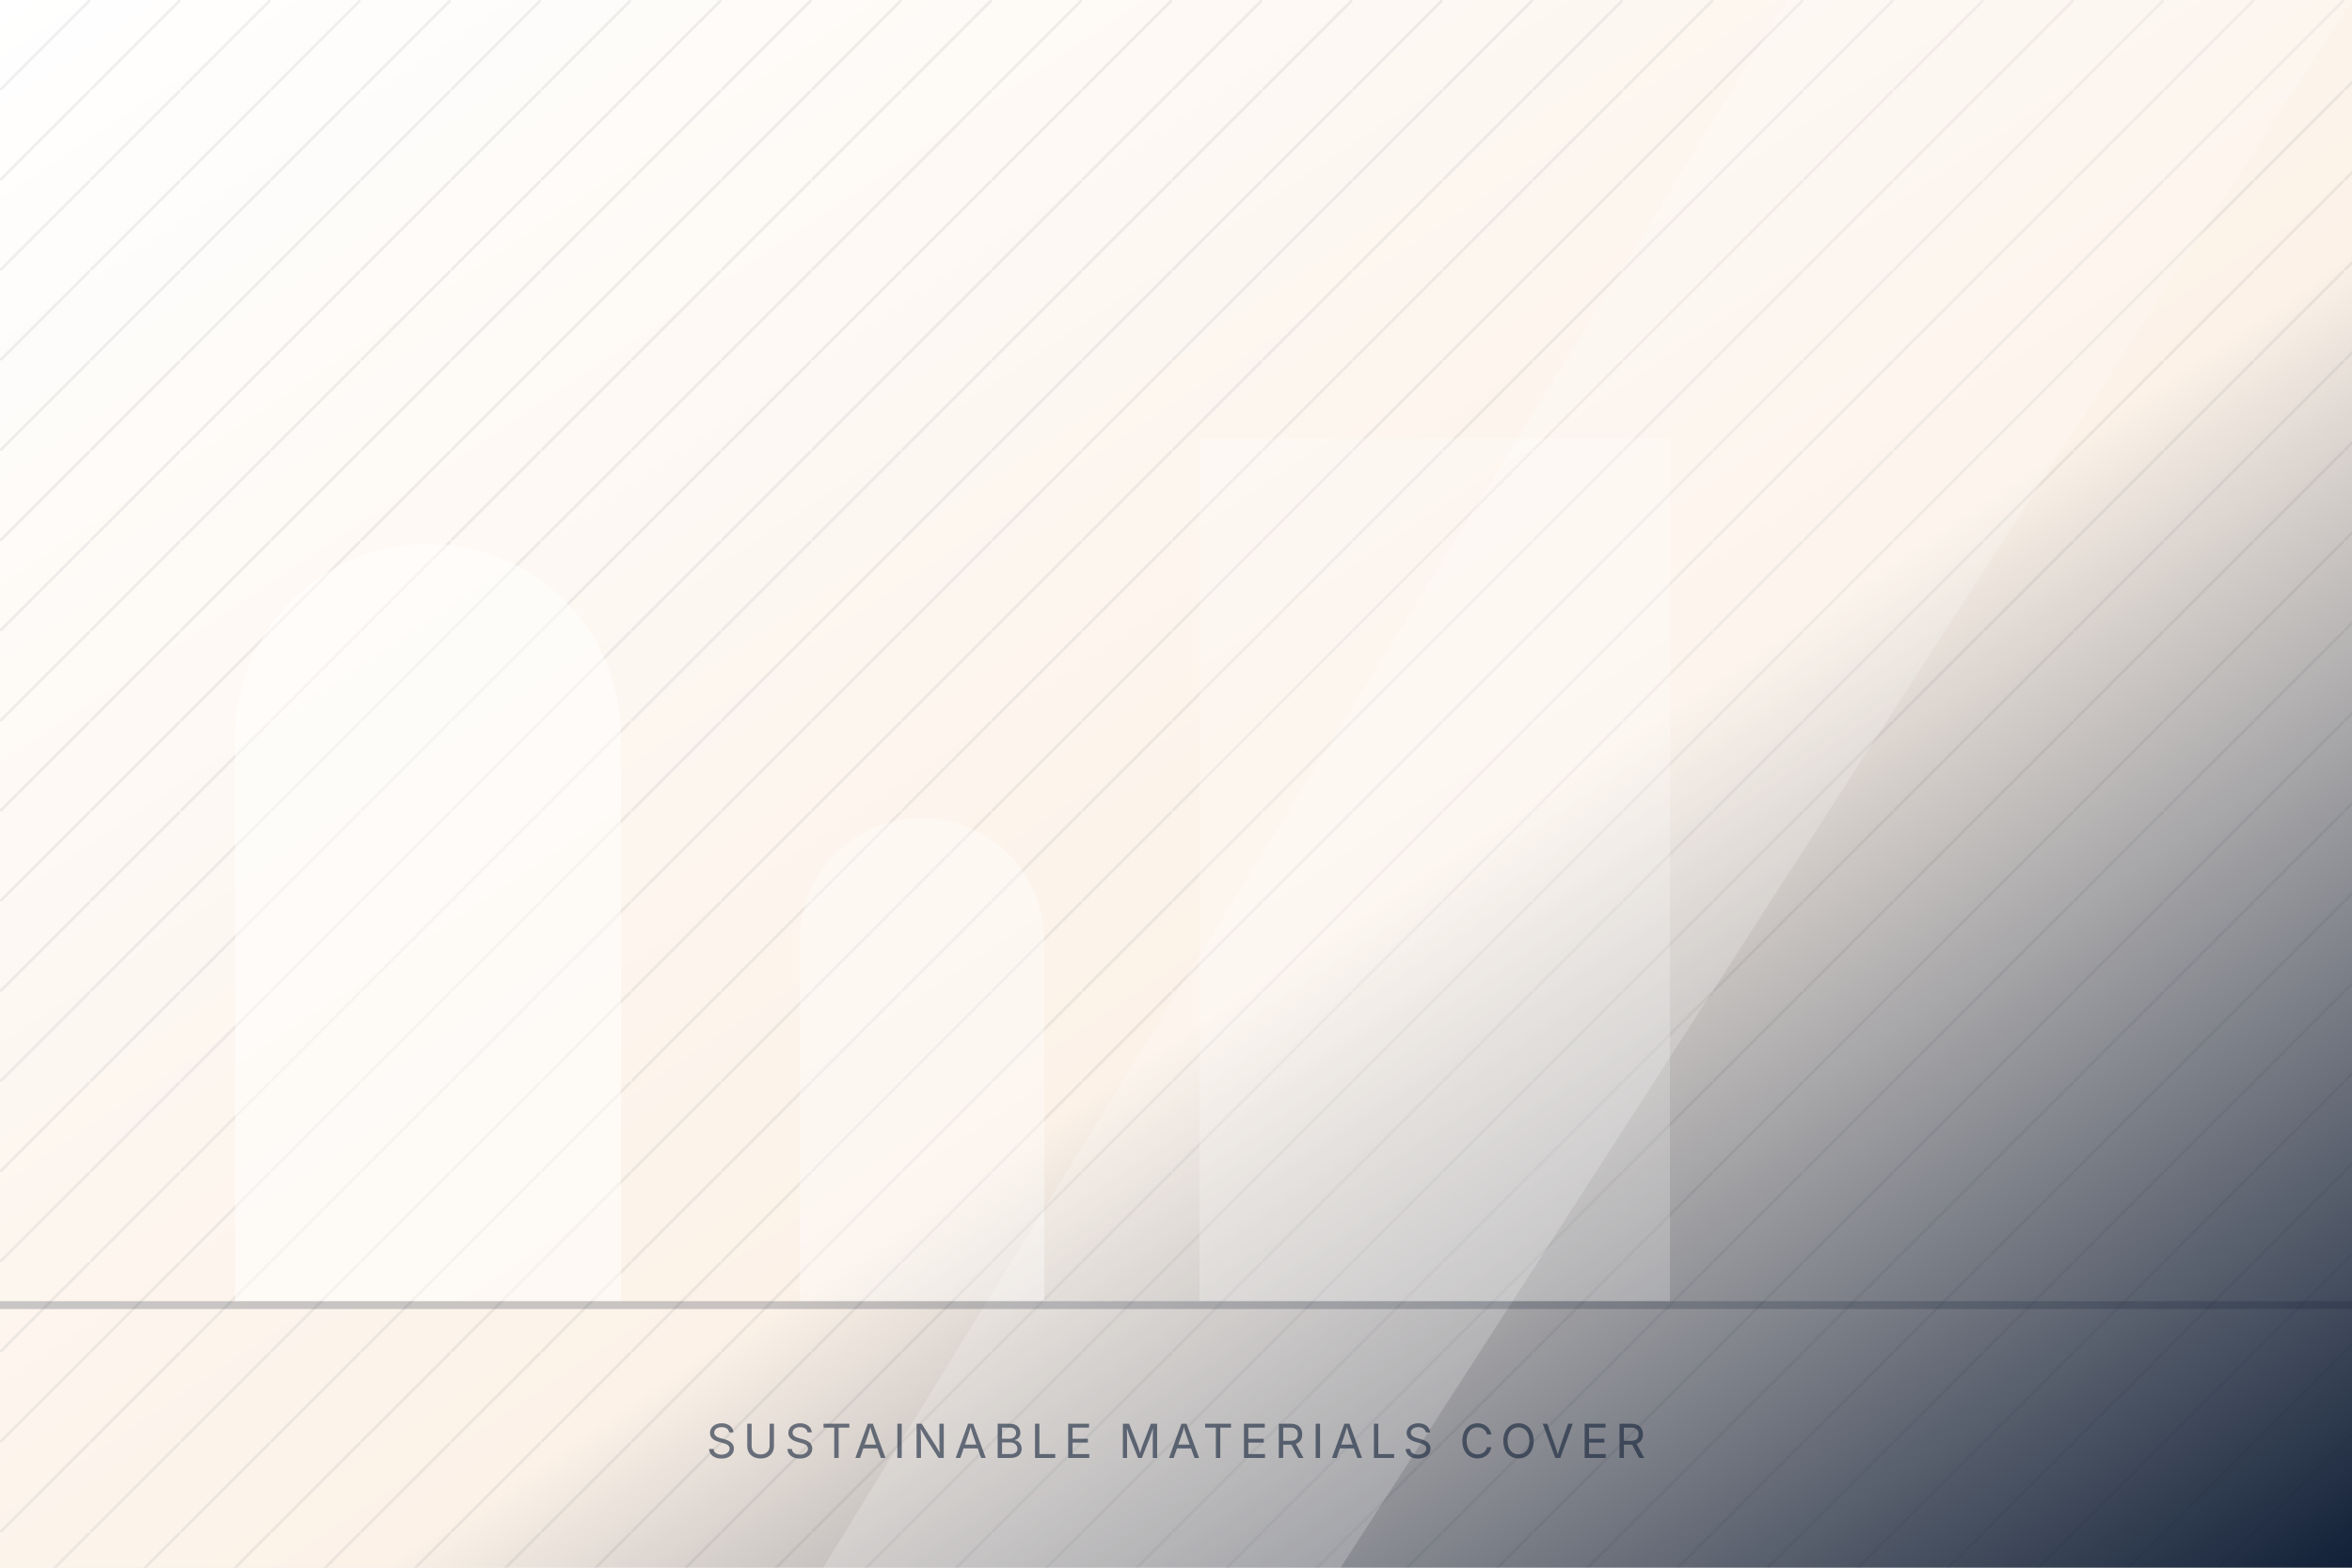
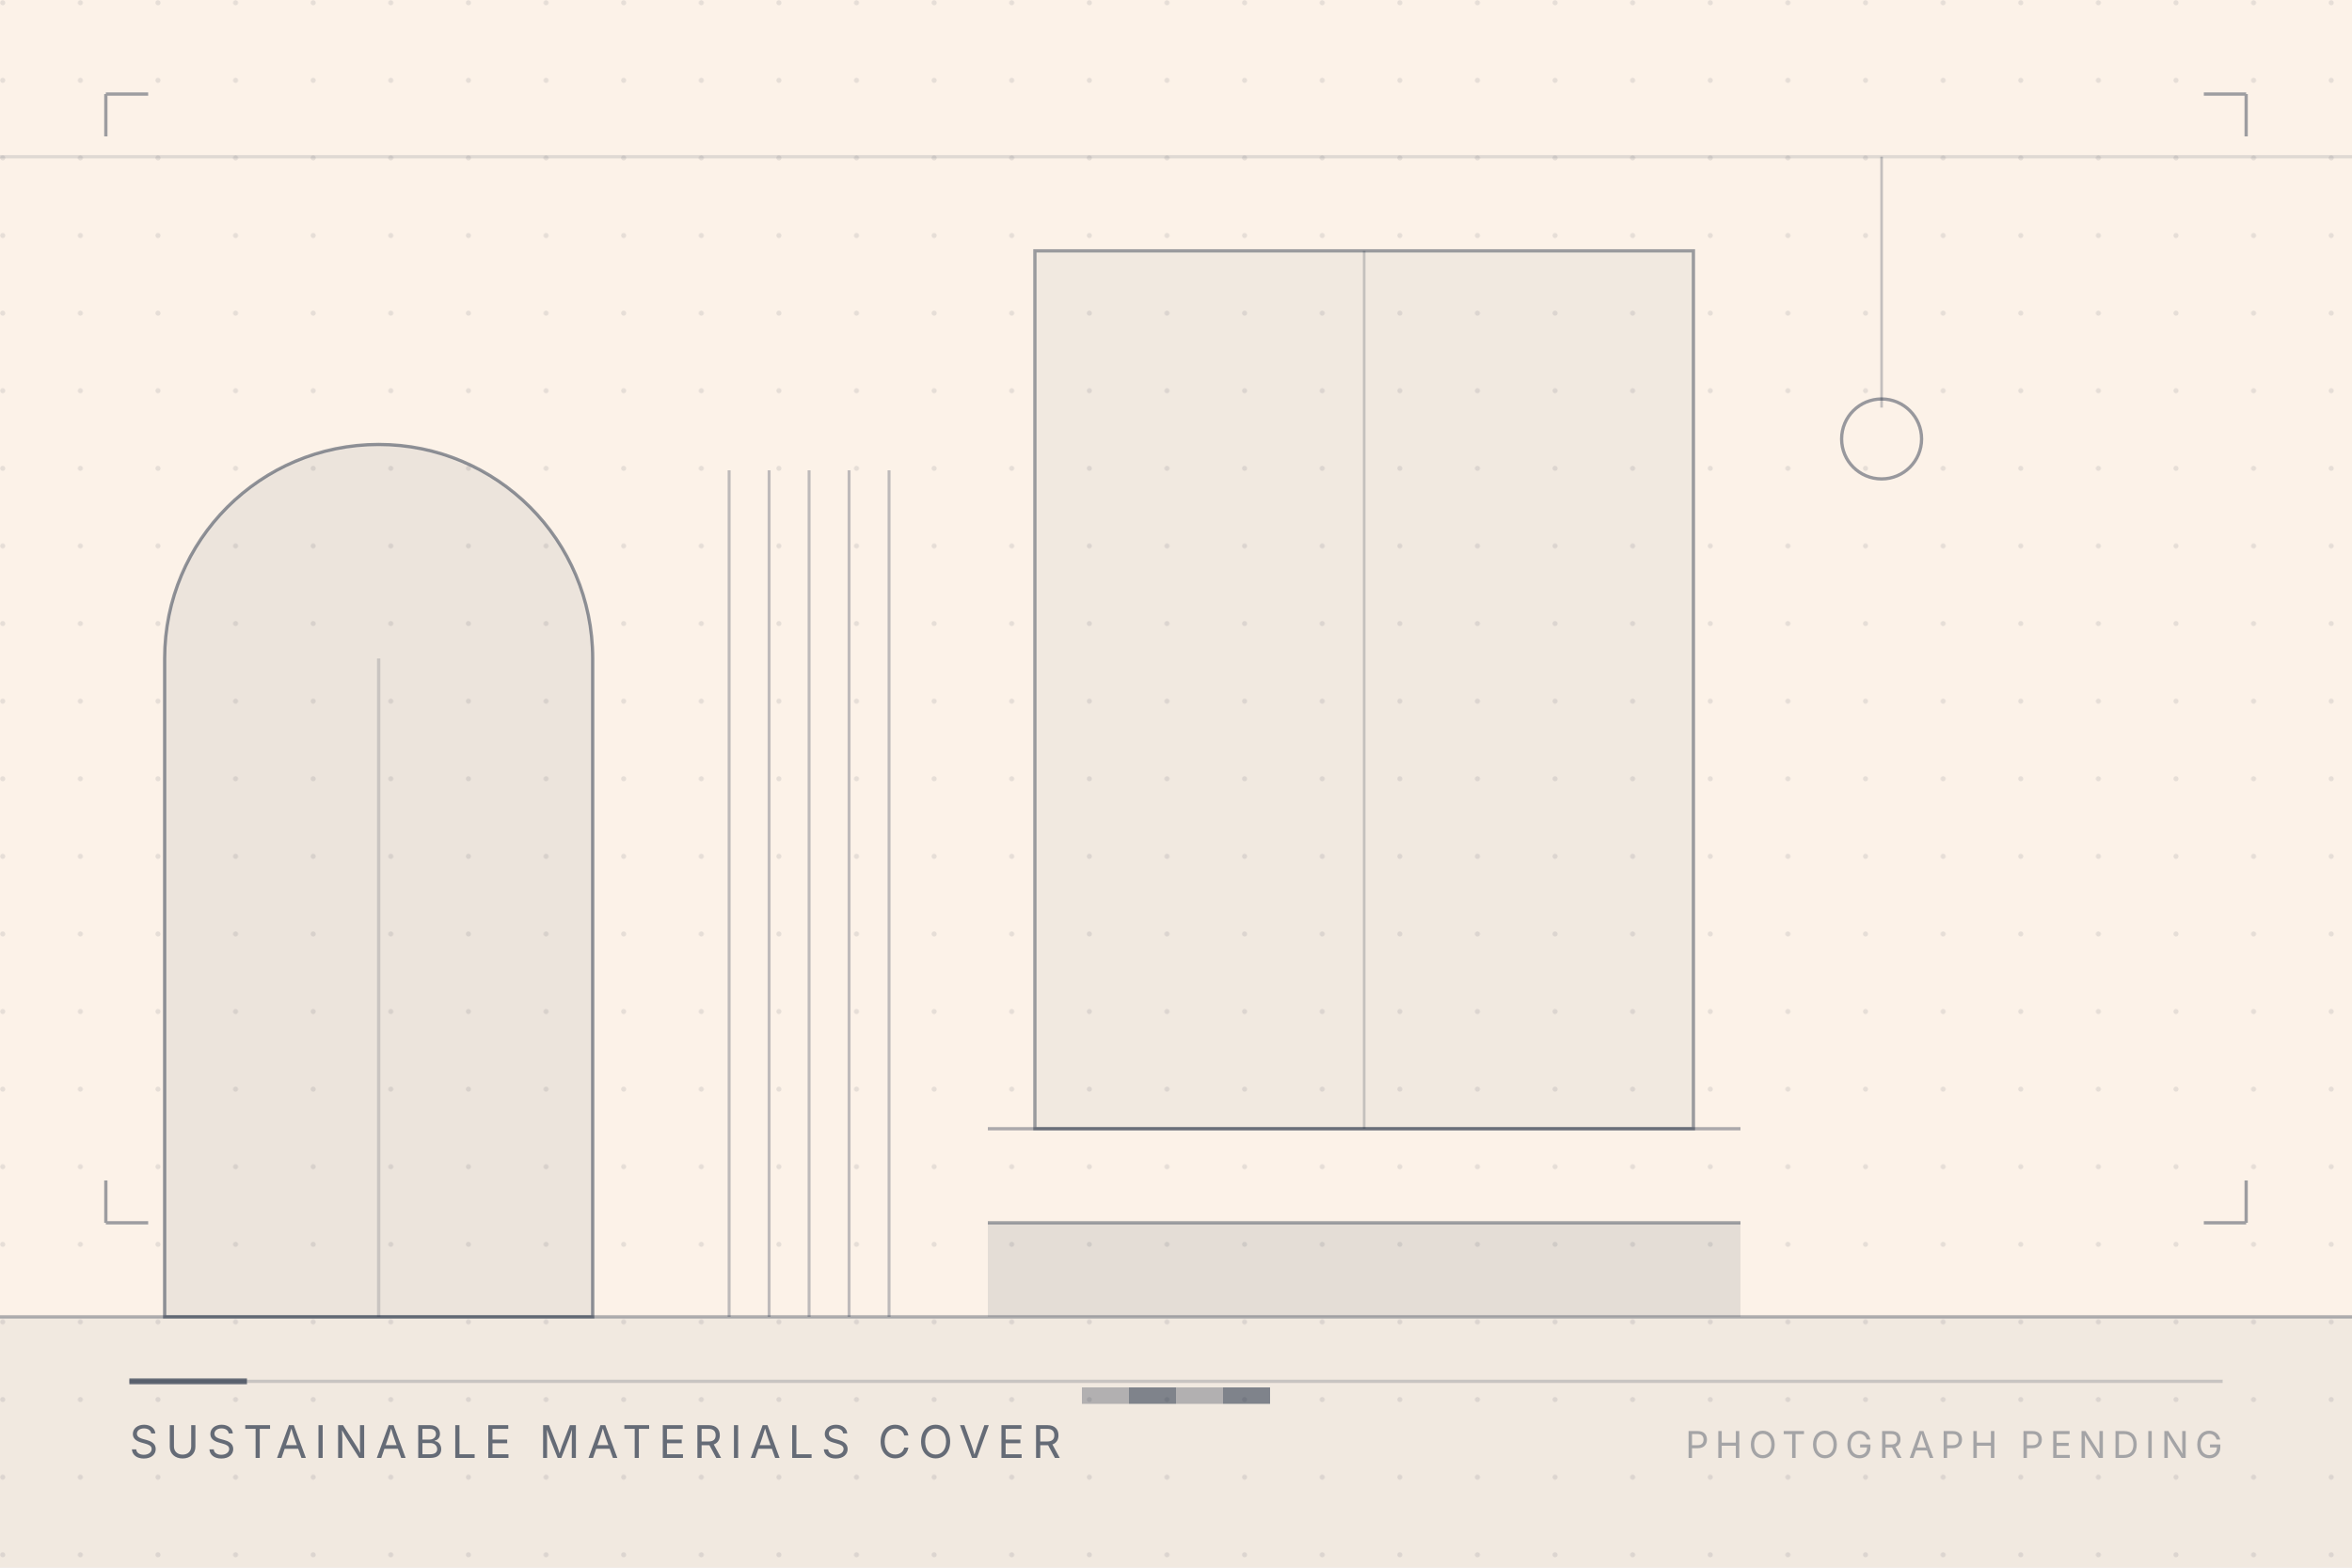
<svg xmlns="http://www.w3.org/2000/svg" viewBox="0 0 1200 800" width="1200" height="800">
  <defs>
-     <linearGradient id="g" x1="0" y1="0" x2="1" y2="1">
-       <stop offset="0%" stop-color="#ffffff" />
-       <stop offset="58%" stop-color="#fcf2e8" />
-       <stop offset="100%" stop-color="#0f1e36" />
-     </linearGradient>
-     <pattern id="d" width="46" height="46" patternUnits="userSpaceOnUse">
-       <path d="M0 46L46 0" stroke="#0f1e36" stroke-opacity="0.07" stroke-width="1.4" />
+     <pattern id="dots" width="39.6" height="39.6" patternUnits="userSpaceOnUse">
+       <circle cx="1.4" cy="1.4" r="1.3" fill="#0f1e36" fill-opacity="0.09" />
    </pattern>
  </defs>
-   <rect width="1200" height="800" fill="url(#g)" />
-   <rect width="1200" height="800" fill="url(#d)" />
-   <path d="M120 664V376a98.4 98.4 0 0 1 196.8 0V664Z" fill="#fff" fill-opacity="0.5" />
-   <path d="M408 664V480a62.4 62.4 0 0 1 124.8 0V664Z" fill="#fff" fill-opacity="0.34" />
-   <rect x="612" y="224" width="240" height="440" fill="#fff" fill-opacity="0.22" />
-   <path d="M912 0H1200L684 800H420Z" fill="#fff" fill-opacity="0.2" />
-   <rect y="664" width="1200" height="4" fill="#0f1e36" fill-opacity="0.22" />
-   <text x="600" y="744" text-anchor="middle" font-family="system-ui,-apple-system,Segoe UI,sans-serif" font-size="24" letter-spacing="3.36" fill="#0f1e36" fill-opacity="0.58">SUSTAINABLE MATERIALS COVER</text>
+   <rect width="1200" height="800" fill="#fcf2e8" />
+   <rect width="1200" height="800" fill="url(#dots)" />
+   <path d="M0 80h1200" stroke="#0f1e36" stroke-opacity="0.12" stroke-width="1.667" />
+   <rect y="672" width="1200" height="128" fill="#0f1e36" fill-opacity="0.045" />
+   <path d="M0 672h1200" stroke="#0f1e36" stroke-opacity="0.32" stroke-width="1.667" />
+   <path d="M84 672V336a109.2 109.2 0 0 1 218.4 0V672Z" fill="#0f1e36" fill-opacity="0.07" stroke="#0f1e36" stroke-opacity="0.45" stroke-width="1.667" />
+   <path d="M193.2 336V672" stroke="#0f1e36" stroke-opacity="0.16" stroke-width="1.667" />
+   <path d="M372 240V672" stroke="#0f1e36" stroke-opacity="0.26" stroke-width="1.5" />
+   <path d="M392.4 240V672" stroke="#0f1e36" stroke-opacity="0.26" stroke-width="1.5" />
+   <path d="M412.8 240V672" stroke="#0f1e36" stroke-opacity="0.26" stroke-width="1.5" />
+   <path d="M433.2 240V672" stroke="#0f1e36" stroke-opacity="0.26" stroke-width="1.5" />
+   <path d="M453.6 240V672" stroke="#0f1e36" stroke-opacity="0.26" stroke-width="1.5" />
+   <rect x="528" y="128" width="336" height="448" fill="#0f1e36" fill-opacity="0.045" stroke="#0f1e36" stroke-opacity="0.4" stroke-width="1.667" />
+   <path d="M696 128v448" stroke="#0f1e36" stroke-opacity="0.2" stroke-width="1.333" />
+   <path d="M504 576h384" stroke="#0f1e36" stroke-opacity="0.34" stroke-width="1.667" />
+   <path d="M504 672h384v-48h-384Z" fill="#0f1e36" fill-opacity="0.1" />
+   <path d="M504 624h384" stroke="#0f1e36" stroke-opacity="0.38" stroke-width="1.667" />
+   <path d="M960 80v128" stroke="#0f1e36" stroke-opacity="0.24" stroke-width="1.333" />
+   <circle cx="960" cy="224" r="20.4" fill="none" stroke="#0f1e36" stroke-opacity="0.42" stroke-width="1.667" />
+   <path d="M54 48v21.6M54 48h21.6" fill="none" stroke="#0f1e36" stroke-opacity="0.4" stroke-width="1.667" />
+   <path d="M1146 48v21.6M1146 48h-21.6" fill="none" stroke="#0f1e36" stroke-opacity="0.4" stroke-width="1.667" />
+   <path d="M54 624v-21.6M54 624h21.6" fill="none" stroke="#0f1e36" stroke-opacity="0.4" stroke-width="1.667" />
+   <path d="M1146 624v-21.6M1146 624h-21.6" fill="none" stroke="#0f1e36" stroke-opacity="0.4" stroke-width="1.667" />
+   <rect x="552" y="708" width="24" height="8.4" fill="#0f1e36" fill-opacity="0.28" />
+   <rect x="576" y="708" width="24" height="8.4" fill="#0f1e36" fill-opacity="0.5" />
+   <rect x="600" y="708" width="24" height="8.4" fill="#0f1e36" fill-opacity="0.28" />
+   <rect x="624" y="708" width="24" height="8.4" fill="#0f1e36" fill-opacity="0.5" />
+   <path d="M66 704.9h1068" stroke="#0f1e36" stroke-opacity="0.18" stroke-width="1.667" />
+   <path d="M66 704.9h60" stroke="#0f1e36" stroke-opacity="0.6" stroke-width="3" />
+   <text x="66" y="744" font-family="system-ui,-apple-system,Segoe UI,sans-serif" font-size="23" letter-spacing="3.84" fill="#0f1e36" fill-opacity="0.62">SUSTAINABLE MATERIALS COVER</text>
+   <text x="1134" y="744" text-anchor="end" font-family="system-ui,-apple-system,sans-serif" font-size="18.86" letter-spacing="3.12" fill="#0f1e36" fill-opacity="0.34">PHOTOGRAPH PENDING</text>
</svg>
